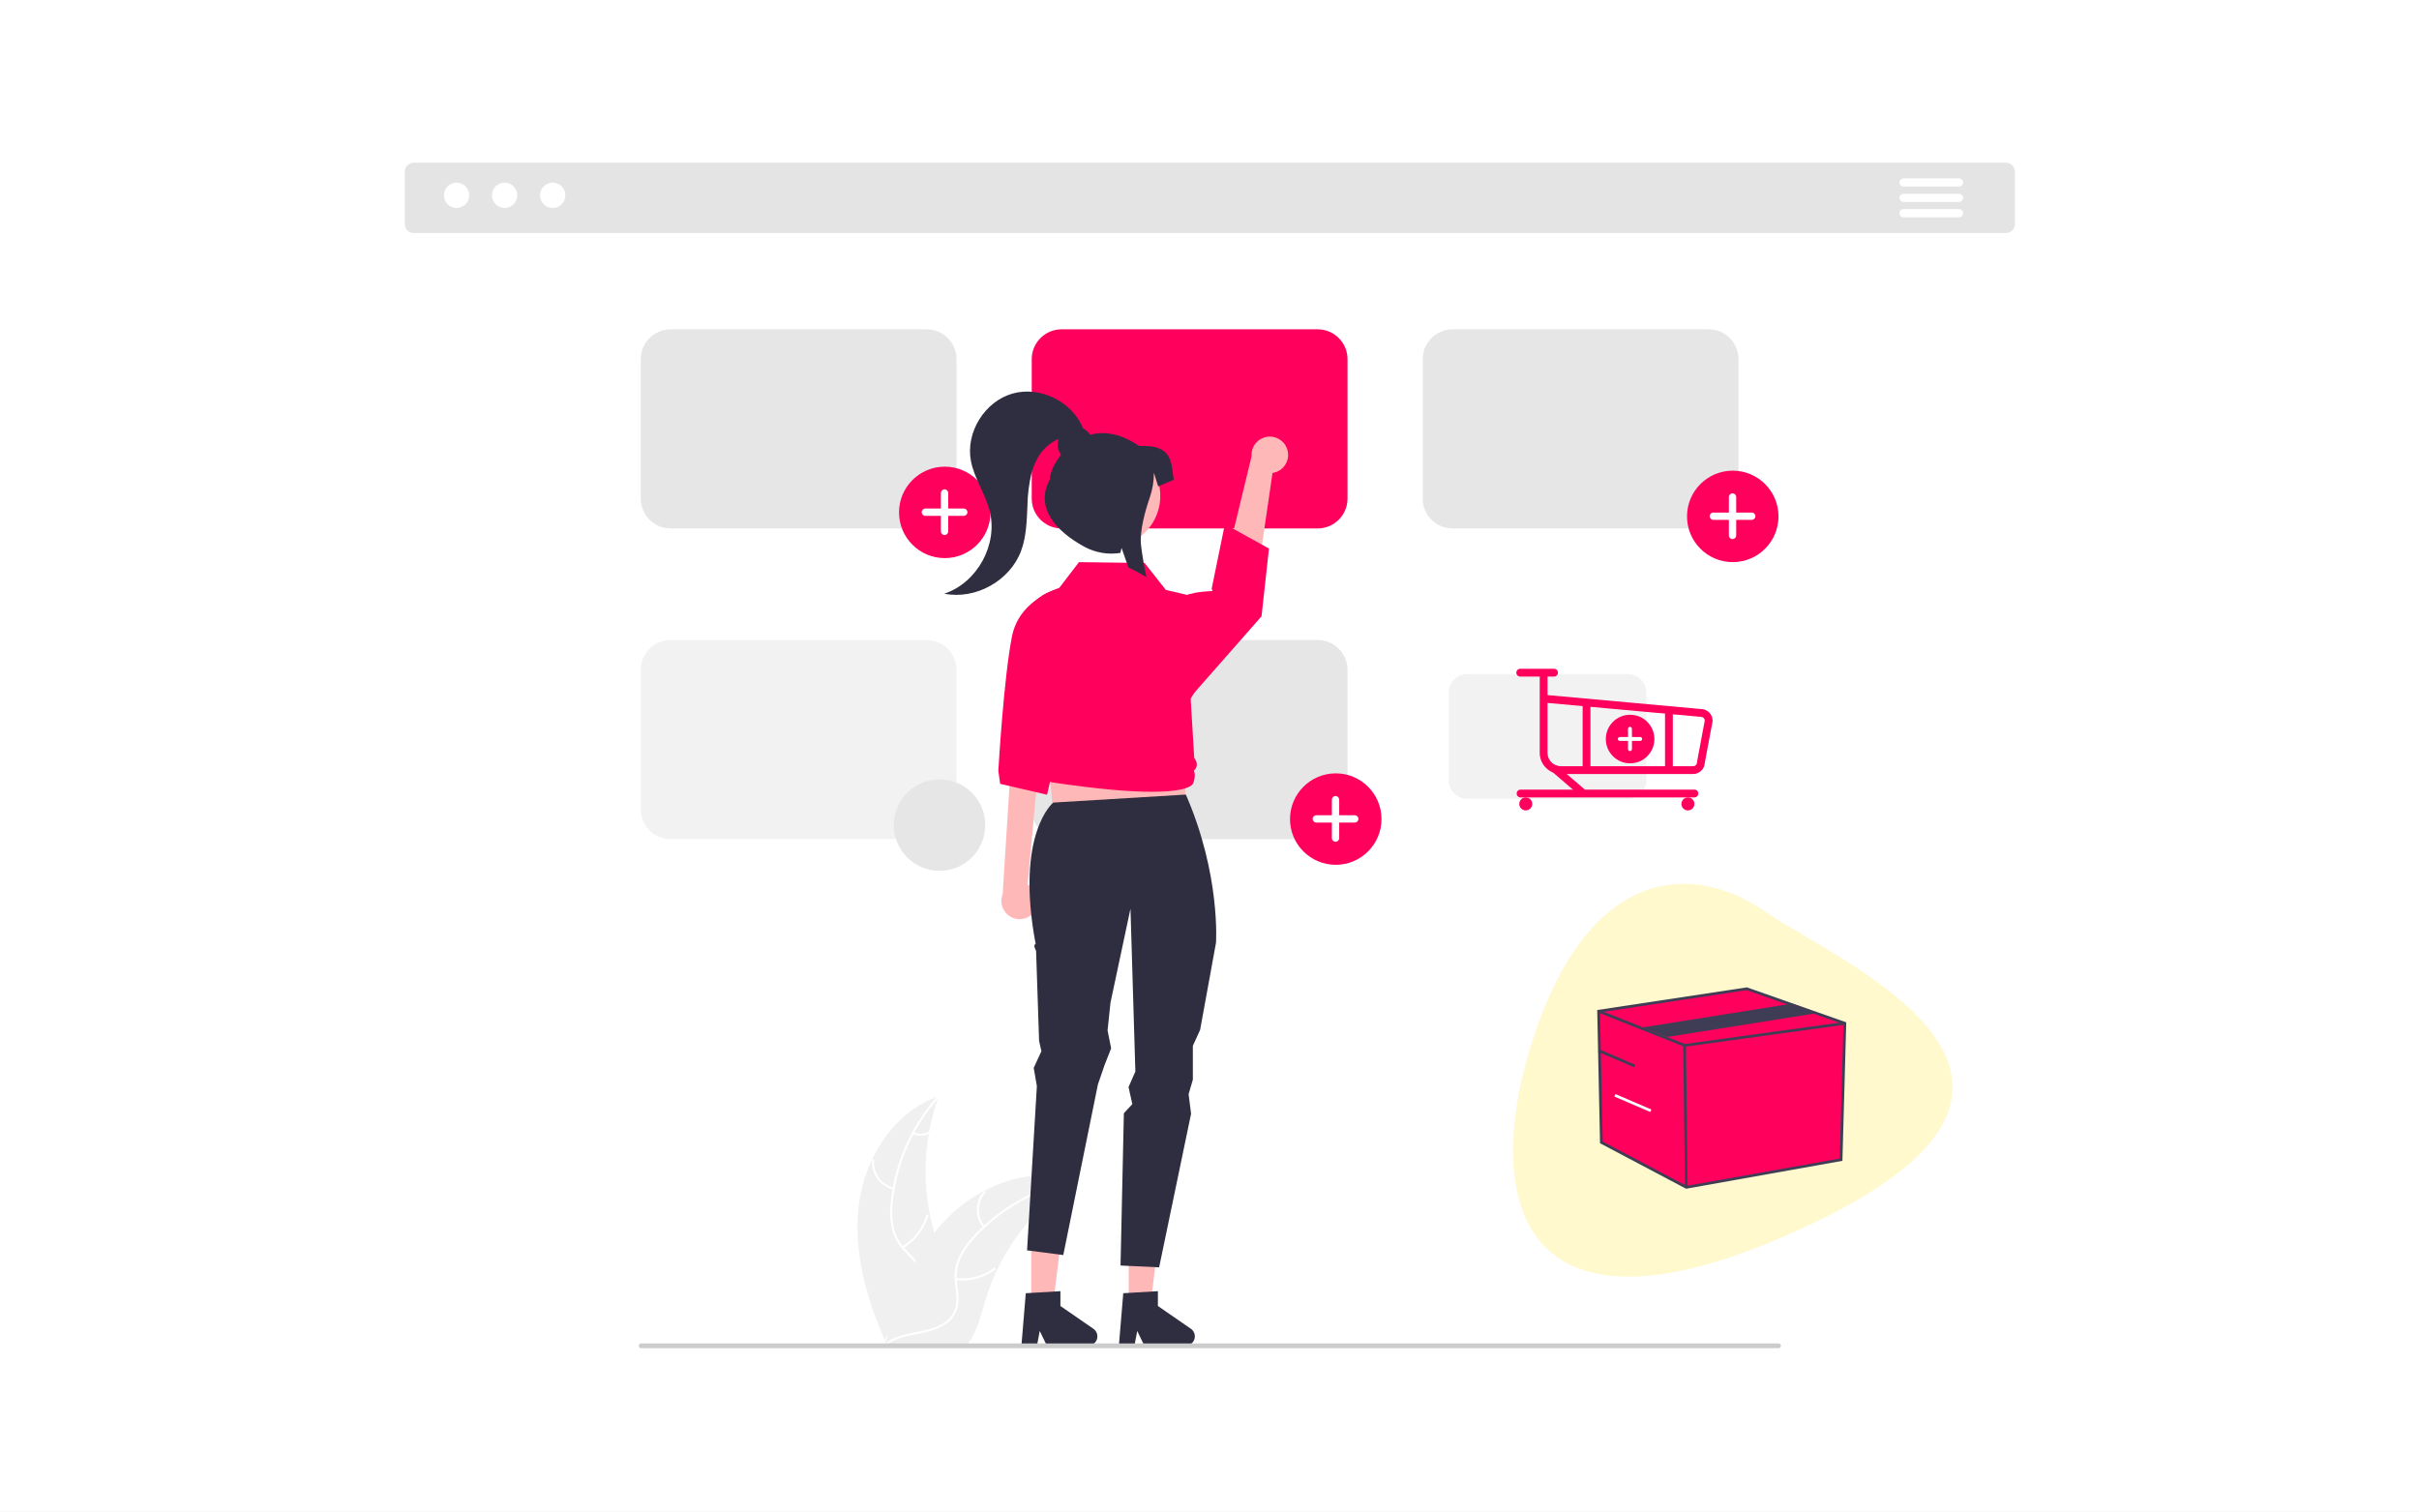
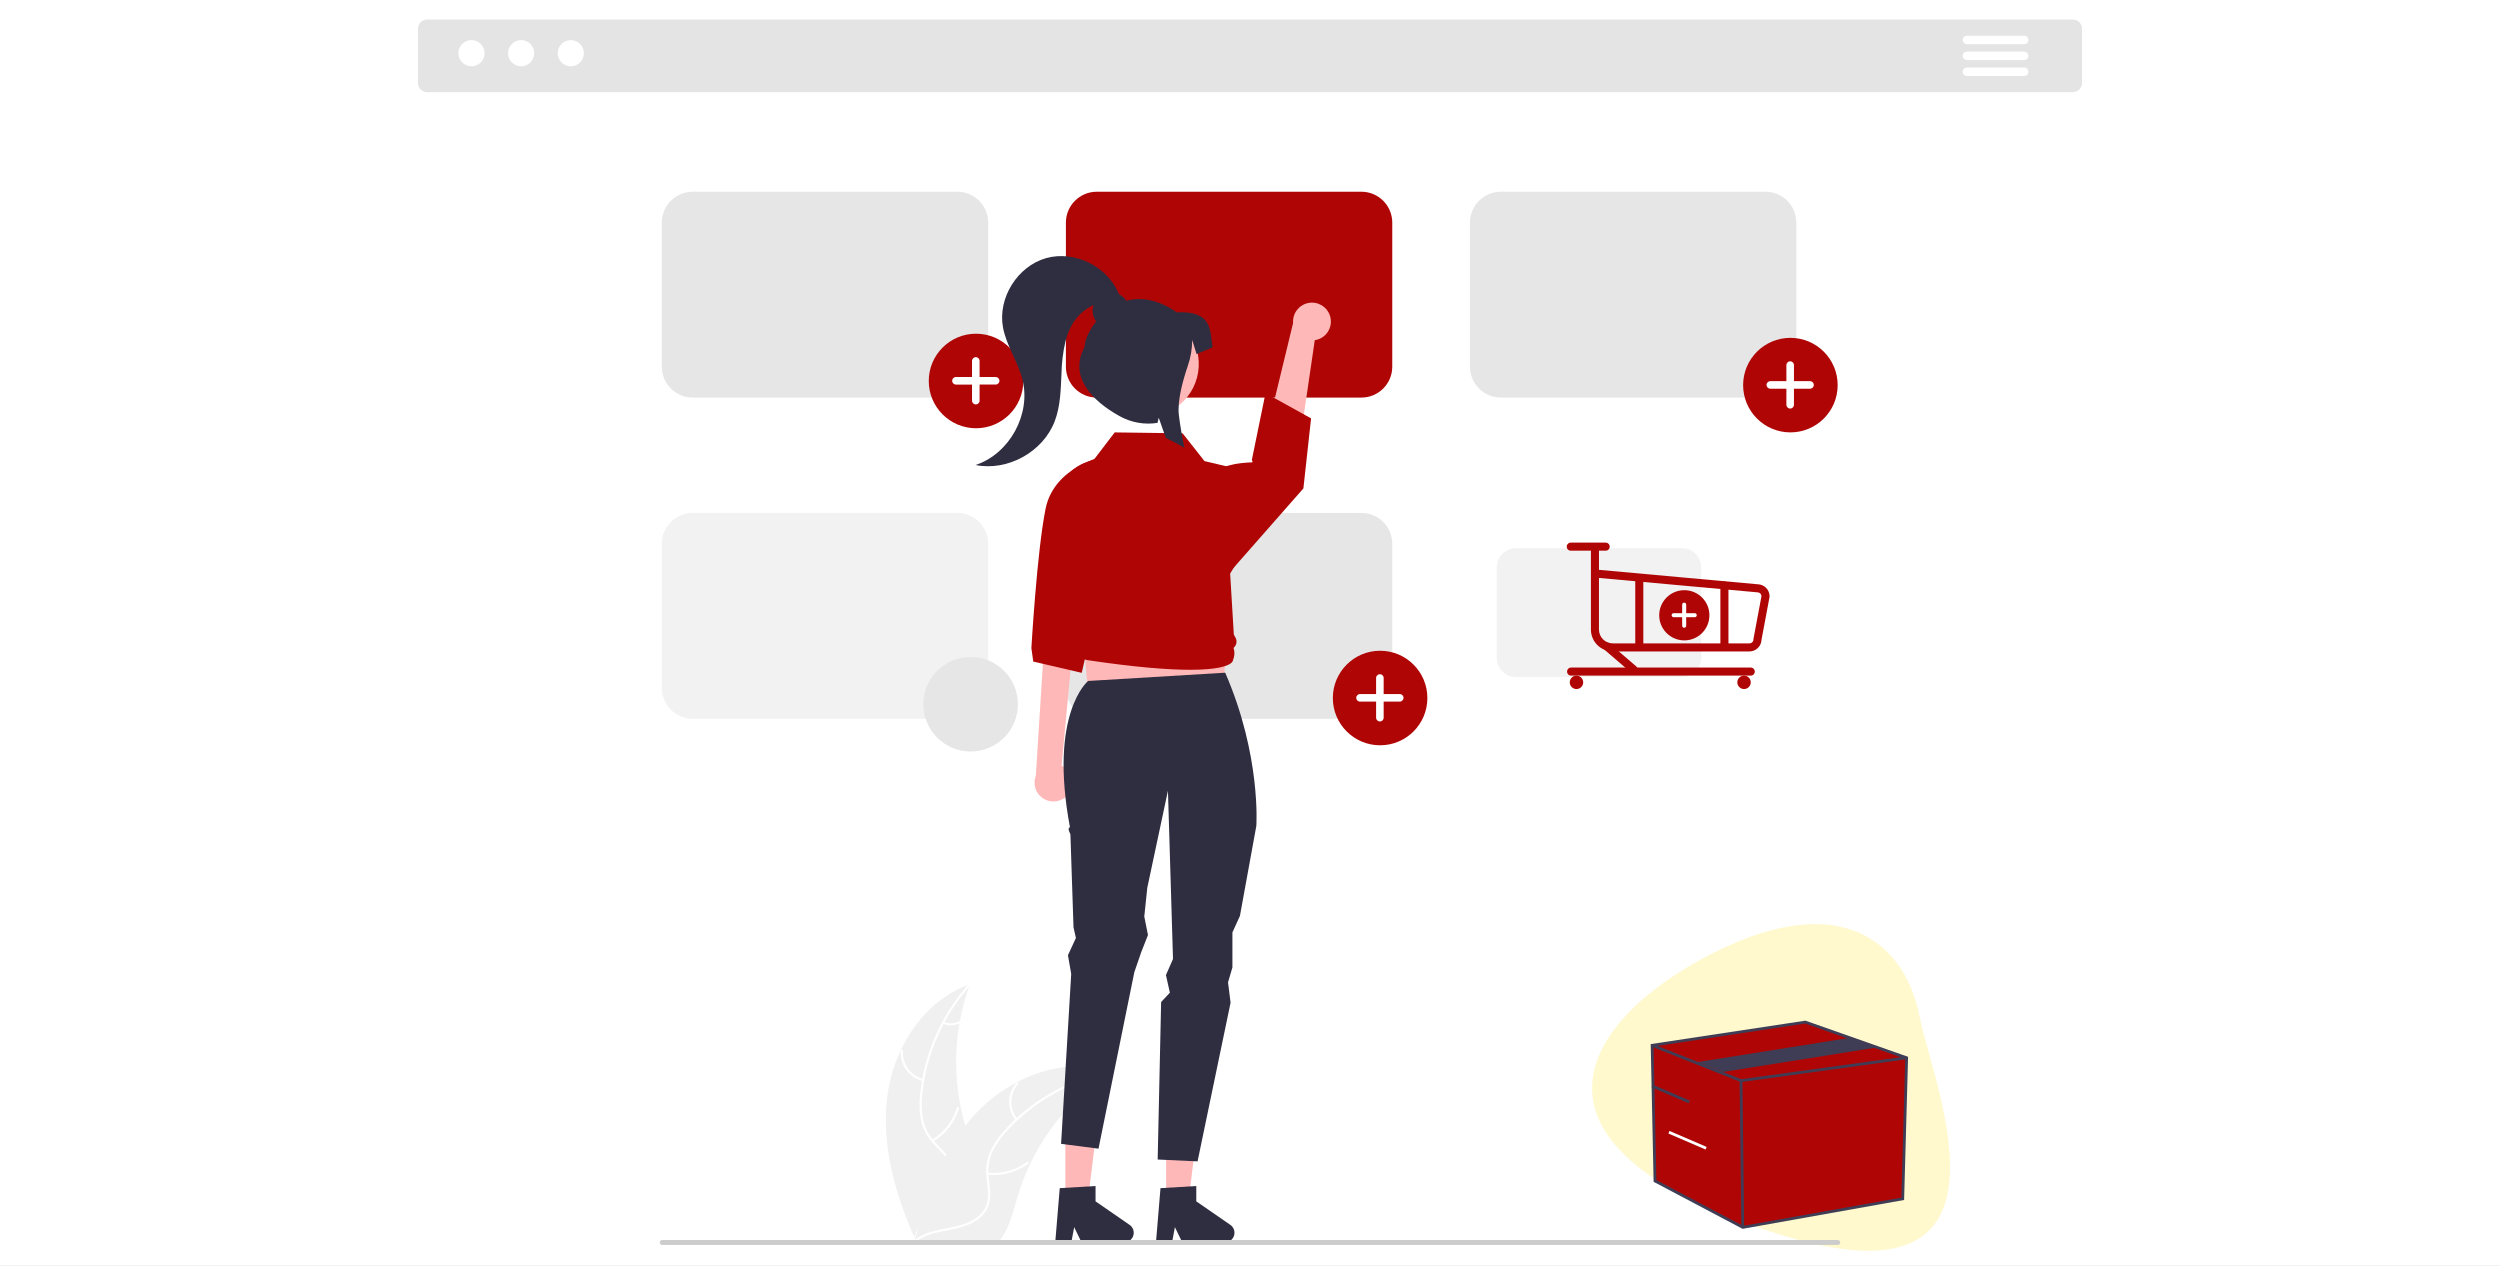
- <svg xmlns="http://www.w3.org/2000/svg" width="992" height="620" viewBox="0 0 992 620">
+ <svg xmlns="http://www.w3.org/2000/svg" width="992" height="502" viewBox="0 0 992 502">
  <defs>
-     <clipPath id="clip-Ecommrece">
-       <rect width="992" height="620" />
+     <clipPath id="clip-ecommrece">
+       <rect width="992" height="502" />
    </clipPath>
  </defs>
-   <g id="Ecommrece" clip-path="url(#clip-Ecommrece)">
-     <rect width="992" height="620" fill="#fff" />
-     <path id="Path_807" data-name="Path 807" d="M5071.266-478.788c-103.615-91.326-42.451-131.607,29.012-136.1s87.569,34.058,80.316,68.084S5174.881-387.462,5071.266-478.788Z" transform="translate(-796.584 5356.619) rotate(-67)" fill="#fedf03" opacity="0.2" />
+   <g id="ecommrece" clip-path="url(#clip-ecommrece)">
+     <rect width="992" height="502" fill="#fff" />
+     <path id="Path_807" data-name="Path 807" d="M5060.722-504.844c-83.831-73.888-34.346-106.478,23.473-110.117s70.849,27.555,64.981,55.084S5144.554-430.956,5060.722-504.844Z" transform="translate(-3759.436 2930.516) rotate(-23)" fill="#fedf03" opacity="0.2" />
    <circle id="Ellipse_513" data-name="Ellipse 513" cx="3.028" cy="3.028" r="3.028" transform="translate(401.742 70.325)" fill="#fff" />
    <circle id="Ellipse_514" data-name="Ellipse 514" cx="3.028" cy="3.028" r="3.028" transform="translate(413.235 70.325)" fill="#fff" />
    <circle id="Ellipse_515" data-name="Ellipse 515" cx="3.028" cy="3.028" r="3.028" transform="translate(424.729 70.325)" fill="#fff" />
    <g id="Group_25" data-name="Group 25" transform="translate(79.564 -20.386)">
-       <path id="Path_764" data-name="Path 764" d="M479.563,503.168l1.133,53.826,34.845,18.414L579,564.077l1.558-55.951-40.228-14.165Z" transform="translate(96.439 -68.004)" fill="#ff005d" />
+       <path id="Path_764" data-name="Path 764" d="M479.563,503.168l1.133,53.826,34.845,18.414L579,564.077l1.558-55.951-40.228-14.165Z" transform="translate(96.439 -68.004)" fill="#af0505" />
      <path id="Path_765" data-name="Path 765" d="M675.5,709.861,640.2,691.2l-1.15-54.642,61.387-9.3.131.046,40.61,14.3L739.6,698.416ZM641.3,690.526,675.686,708.7,738.51,697.48l1.534-55.092L700.33,628.4l-60.146,9.113Z" transform="translate(-63.615 -201.876)" fill="#3f3d56" />
      <path id="Path_766" data-name="Path 766" d="M514.624,523.641l-.136-.054-35.27-14.023.411-1.034L514.763,522.5l65.579-9.045.152,1.1Z" transform="translate(96.578 -73.883)" fill="#3f3d56" />
      <rect id="Rectangle_88" data-name="Rectangle 88" width="1.113" height="58.221" transform="translate(610.716 449.197) rotate(-0.697)" fill="#3f3d56" />
      <path id="Path_767" data-name="Path 767" d="M519.988,517.867l-10.2-3.912,61.2-9.753,10.2,3.912Z" transform="translate(84.241 -72.137)" fill="#3f3d56" />
      <rect id="Rectangle_89" data-name="Rectangle 89" width="1.113" height="16.054" transform="translate(575.781 451.804) rotate(-66.705)" fill="#3f3d56" />
      <rect id="Rectangle_90" data-name="Rectangle 90" width="1.113" height="16.054" transform="translate(582.458 470.166) rotate(-66.705)" fill="#fff" />
    </g>
-     <g id="undraw_add_to_cart_re_wrdo_2_" data-name="undraw_add_to_cart_re_wrdo (2)" transform="translate(166 66.746)">
+     <g id="undraw_add_to_cart_re_wrdo_2_" data-name="undraw_add_to_cart_re_wrdo (2)" transform="translate(165.849 7.746)">
      <path id="Path_768" data-name="Path 768" d="M855.12,183.142H202.131a3.662,3.662,0,0,1-3.658-3.658V157.97a3.662,3.662,0,0,1,3.658-3.658H855.12a3.662,3.662,0,0,1,3.658,3.658v21.515A3.662,3.662,0,0,1,855.12,183.142Z" transform="translate(-198.474 -154.312)" fill="#e4e4e4" />
      <circle id="a7a88a4d-66b2-4c09-a29b-e65e87e57a01" cx="5.193" cy="5.193" r="5.193" transform="translate(16.034 8.173)" fill="#fff" />
      <circle id="ecd091ab-fa27-42b2-b94f-bd1073aab054" cx="5.193" cy="5.193" r="5.193" transform="translate(35.744 8.173)" fill="#fff" />
      <circle id="a332723e-32dc-4e13-8ae5-d2643a7feb7f" cx="5.193" cy="5.193" r="5.193" transform="translate(55.455 8.173)" fill="#fff" />
      <path id="Path_769" data-name="Path 769" d="M968.321,165.494h-22.7a1.681,1.681,0,0,1,0-3.363h22.7a1.681,1.681,0,1,1,.006,3.363Z" transform="translate(-330.987 -155.702)" fill="#fff" />
      <path id="Path_770" data-name="Path 770" d="M968.321,173.162h-22.7a1.681,1.681,0,0,1,0-3.363h22.7a1.681,1.681,0,1,1,.006,3.363Z" transform="translate(-330.987 -157.065)" fill="#fff" />
      <path id="Path_771" data-name="Path 771" d="M968.321,180.829h-22.7a1.681,1.681,0,1,1,0-3.363h22.7a1.681,1.681,0,1,1,.006,3.363Z" transform="translate(-330.987 -158.428)" fill="#fff" />
      <path id="Path_772" data-name="Path 772" d="M424.8,664.624c2.4-19.321,14.377-38.358,32.8-44.646a89.705,89.705,0,0,0,0,61.589c2.831,7.659,6.778,15.883,4.115,23.6-1.657,4.8-5.711,8.478-10.242,10.775s-9.561,3.393-14.527,4.466l-.977.808C428.088,703.418,422.394,683.946,424.8,664.624Z" transform="translate(-238.606 -237.088)" fill="#f0f0f0" />
      <path id="Path_773" data-name="Path 773" d="M460.224,620.256a76.674,76.674,0,0,0-19.061,43.152,33.017,33.017,0,0,0,.376,10.338,18.938,18.938,0,0,0,4.71,8.784c2.123,2.332,4.565,4.473,6.083,7.28a11.6,11.6,0,0,1,.567,9.466c-1.341,3.846-3.984,6.982-6.676,9.958-2.988,3.3-6.144,6.689-7.415,11.07-.154.531-.969.261-.815-.269,2.21-7.622,9.609-11.951,13.137-18.816,1.646-3.2,2.338-6.922.794-10.3-1.35-2.957-3.866-5.166-6.036-7.509a20.208,20.208,0,0,1-4.925-8.417,30.524,30.524,0,0,1-.772-10.286,74.388,74.388,0,0,1,5.433-22.606,78.034,78.034,0,0,1,14.032-22.486c.367-.411.932.235.568.644Z" transform="translate(-241.047 -237)" fill="#fff" />
      <path id="Path_774" data-name="Path 774" d="M440.234,663.9a11.5,11.5,0,0,1-8.757-12.051.429.429,0,0,1,.857.043,10.652,10.652,0,0,0,8.168,11.193C441.039,663.211,440.767,664.025,440.234,663.9Z" transform="translate(-239.886 -242.684)" fill="#fff" />
      <path id="Path_775" data-name="Path 775" d="M446.492,692.072a22.172,22.172,0,0,0,9.9-12.77c.156-.53.97-.26.815.269a23.062,23.062,0,0,1-10.33,13.267C446.4,693.121,446.02,692.353,446.492,692.072Z" transform="translate(-242.523 -247.583)" fill="#fff" />
      <path id="Path_776" data-name="Path 776" d="M452.213,637.872a6.511,6.511,0,0,0,6.171-.313c.472-.288.855.48.386.766a7.3,7.3,0,0,1-6.826.362.443.443,0,0,1-.273-.542A.431.431,0,0,1,452.213,637.872Z" transform="translate(-243.478 -240.202)" fill="#fff" />
      <path id="Path_777" data-name="Path 777" d="M516.211,661.5c-.29.188-.579.377-.869.572a85.758,85.758,0,0,0-10.965,8.56c-.268.239-.536.485-.8.732a90.4,90.4,0,0,0-19.634,26.876,87.792,87.792,0,0,0-4.809,12.442c-1.775,5.888-3.23,12.413-6.743,17.229a15.065,15.065,0,0,1-1.173,1.448H439.479c-.072-.036-.145-.065-.217-.1l-1.267.058c.051-.224.109-.456.16-.681.029-.13.065-.261.094-.391.022-.087.043-.174.058-.254.007-.029.015-.058.022-.08.015-.08.036-.152.051-.224q.478-1.945.985-3.889c0-.007,0-.007.007-.015a129.087,129.087,0,0,1,10.863-28.52c.145-.268.29-.543.449-.811a83.769,83.769,0,0,1,7.525-11.414,74.039,74.039,0,0,1,4.932-5.642,61.585,61.585,0,0,1,15.411-11.544c11.385-6.011,24.566-8.314,36.733-4.642C515.6,661.31,515.9,661.4,516.211,661.5Z" transform="translate(-241.051 -244.105)" fill="#f0f0f0" />
      <path id="Path_778" data-name="Path 778" d="M516.173,662.252a76.674,76.674,0,0,0-41.2,22.979,33.018,33.018,0,0,0-5.925,8.481,18.937,18.937,0,0,0-1.528,9.849c.291,3.141.952,6.319.474,9.476a11.6,11.6,0,0,1-5.247,7.9c-3.387,2.264-7.385,3.176-11.325,3.932-4.375.839-8.933,1.642-12.585,4.375-.442.331-.93-.375-.489-.705,6.353-4.755,14.868-3.757,21.818-7.114,3.243-1.566,6.034-4.12,6.837-7.749.7-3.174.024-6.452-.3-9.629a20.208,20.208,0,0,1,1.135-9.686,30.527,30.527,0,0,1,5.577-8.677A74.393,74.393,0,0,1,491.365,670.9a78.033,78.033,0,0,1,24.742-9.506c.54-.107.6.749.066.856Z" transform="translate(-241.083 -244.449)" fill="#fff" />
      <path id="Path_779" data-name="Path 779" d="M486.392,682.26a11.5,11.5,0,0,1,.264-14.894c.366-.413,1.025.137.659.55a10.652,10.652,0,0,0-.217,13.855C487.449,682.2,486.741,682.683,486.392,682.26Z" transform="translate(-249.19 -245.486)" fill="#fff" />
      <path id="Path_780" data-name="Path 780" d="M473.323,709.831a22.173,22.173,0,0,0,15.594-4.235c.444-.33.932.376.489.705a23.063,23.063,0,0,1-16.236,4.373C472.62,710.615,472.776,709.77,473.323,709.831Z" transform="translate(-247.242 -252.293)" fill="#fff" />
      <path id="Path_781" data-name="Path 781" d="M512.171,668.751a6.512,6.512,0,0,0,5.116,3.465c.55.054.393.9-.153.844a7.3,7.3,0,0,1-5.668-3.821.444.444,0,0,1,.108-.6.431.431,0,0,1,.6.108Z" transform="translate(-254.098 -245.726)" fill="#fff" />
      <path id="Path_782" data-name="Path 782" d="M433.416,319.1H328.395a12.255,12.255,0,0,1-12.241-12.241v-57.2a12.254,12.254,0,0,1,12.241-12.241H433.416a12.254,12.254,0,0,1,12.241,12.241v57.2A12.255,12.255,0,0,1,433.416,319.1Z" transform="translate(-219.392 -169.085)" fill="#e6e6e6" />
-       <path id="Path_783" data-name="Path 783" d="M628.416,319.1H523.395a12.255,12.255,0,0,1-12.241-12.241v-57.2a12.254,12.254,0,0,1,12.241-12.241H628.416a12.254,12.254,0,0,1,12.241,12.241v57.2A12.255,12.255,0,0,1,628.416,319.1Z" transform="translate(-254.055 -169.085)" fill="#ff005d" />
+       <path id="Path_783" data-name="Path 783" d="M628.416,319.1H523.395a12.255,12.255,0,0,1-12.241-12.241v-57.2a12.254,12.254,0,0,1,12.241-12.241H628.416a12.254,12.254,0,0,1,12.241,12.241v57.2A12.255,12.255,0,0,1,628.416,319.1Z" transform="translate(-254.055 -169.085)" fill="#af0505" />
      <path id="Path_784" data-name="Path 784" d="M823.416,319.1H718.395a12.255,12.255,0,0,1-12.241-12.241v-57.2a12.254,12.254,0,0,1,12.241-12.241H823.416a12.254,12.254,0,0,1,12.241,12.241v57.2A12.255,12.255,0,0,1,823.416,319.1Z" transform="translate(-288.718 -169.085)" fill="#e6e6e6" />
      <path id="Path_785" data-name="Path 785" d="M433.416,474.1H328.395a12.255,12.255,0,0,1-12.241-12.241v-57.2a12.254,12.254,0,0,1,12.241-12.241H433.416a12.254,12.254,0,0,1,12.241,12.24v57.2A12.255,12.255,0,0,1,433.416,474.1Z" transform="translate(-219.392 -196.637)" fill="#f2f2f2" />
      <path id="Path_786" data-name="Path 786" d="M628.416,474.1H523.395a12.255,12.255,0,0,1-12.241-12.241v-57.2a12.254,12.254,0,0,1,12.241-12.241H628.416a12.254,12.254,0,0,1,12.241,12.24v57.2A12.255,12.255,0,0,1,628.416,474.1Z" transform="translate(-254.055 -196.637)" fill="#e6e6e6" />
      <g id="aa405d94-515b-444f-88dd-2c52df39214d" transform="translate(363.02 250.472)">
-         <circle id="ede3a9f0-5e02-4455-ac7e-751a5f8c3692" cx="18.757" cy="18.757" r="18.757" fill="#ff005d" />
+         <circle id="ede3a9f0-5e02-4455-ac7e-751a5f8c3692" cx="18.757" cy="18.757" r="18.757" fill="#af0505" />
        <path id="ba039ca8-d148-45ed-9781-bacb7304e881" d="M668.527,478.127H662.15v-6.377a1.5,1.5,0,0,0-1.5-1.5h0a1.5,1.5,0,0,0-1.5,1.5v6.377h-6.377a1.5,1.5,0,0,0-1.5,1.5h0a1.5,1.5,0,0,0,1.5,1.5h6.378v6.377a1.5,1.5,0,0,0,1.5,1.5h0a1.5,1.5,0,0,0,1.5-1.5v-6.378h6.377a1.5,1.5,0,0,0,1.5-1.5h0a1.5,1.5,0,0,0-1.5-1.5h0Z" transform="translate(-641.982 -460.945)" fill="#fff" />
      </g>
      <g id="bbf41f8a-587e-4352-8304-6d86282586e3" transform="translate(525.823 126.313)">
-         <circle id="e4c91425-bc08-43ed-9b2d-9a6452dd6ab0" cx="18.757" cy="18.757" r="18.757" fill="#ff005d" />
+         <circle id="e4c91425-bc08-43ed-9b2d-9a6452dd6ab0" cx="18.757" cy="18.757" r="18.757" fill="#af0505" />
        <path id="b08e8960-896e-4763-a2dc-6c3da3e5d175" d="M866.527,327.127H860.15v-6.377a1.5,1.5,0,0,0-1.5-1.5h0a1.5,1.5,0,0,0-1.5,1.5v6.377h-6.377a1.5,1.5,0,0,0-1.5,1.5h0a1.5,1.5,0,0,0,1.5,1.5h6.377v6.377a1.5,1.5,0,0,0,1.5,1.5h0a1.5,1.5,0,0,0,1.5-1.5v-6.378h6.377a1.5,1.5,0,0,0,1.5-1.5h0a1.5,1.5,0,0,0-1.5-1.5h0Z" transform="translate(-839.982 -309.945)" fill="#fff" />
      </g>
      <g id="b77ad267-181d-433f-b31f-af61e58bf4a6" transform="translate(202.682 124.669)">
-         <circle id="e8aef769-5476-47e9-8295-ae809767f9aa" cx="18.757" cy="18.757" r="18.757" fill="#ff005d" />
+         <circle id="e8aef769-5476-47e9-8295-ae809767f9aa" cx="18.757" cy="18.757" r="18.757" fill="#af0505" />
        <path id="efbebd4e-dbd2-4103-8d2c-f0ca8346a3bf" d="M473.527,325.127H467.15v-6.377a1.5,1.5,0,0,0-1.5-1.5h0a1.5,1.5,0,0,0-1.5,1.5h0v6.377h-6.377a1.5,1.5,0,0,0-1.5,1.5h0a1.5,1.5,0,0,0,1.5,1.5h6.377v6.377a1.5,1.5,0,0,0,1.5,1.5h0a1.5,1.5,0,0,0,1.5-1.5v-6.378h6.377a1.5,1.5,0,0,0,1.5-1.5h0a1.5,1.5,0,0,0-1.5-1.5h0Z" transform="translate(-446.982 -307.945)" fill="#fff" />
      </g>
      <path id="Path_787" data-name="Path 787" d="M632.324,296.11a7.458,7.458,0,0,1-6.02,9.723l-8.673,59.2L603.4,358.086l14.31-59.095a7.5,7.5,0,0,1,14.61-2.881Z" transform="translate(-270.453 -178.595)" fill="#ffb8b8" />
      <path id="Path_788" data-name="Path 788" d="M509.642,511.825a7.458,7.458,0,0,0-2.871-11.069l5.851-62.972-12.255,6.282-3.827,60.682a7.5,7.5,0,0,0,13.1,7.077Z" transform="translate(-251.364 -204.702)" fill="#ffb8b8" />
      <path id="Path_789" data-name="Path 789" d="M323.2,322.54l52.591-2.023L378.83,265.9H318.148Z" transform="translate(-56.553 -47.266)" fill="#ffb8b8" />
      <path id="Path_790" data-name="Path 790" d="M312.427,561.861h8.987l4.275-34.663H312.425Z" transform="translate(-55.536 -93.714)" fill="#ffb8b8" />
      <path id="Path_791" data-name="Path 791" d="M507.8,718.093l14.206-.848v6.087l13.507,9.328a3.8,3.8,0,0,1-2.16,6.931H516.442l-2.915-6.021-1.138,6.021h-6.377Z" transform="translate(-253.141 -254.378)" fill="#2f2e41" />
      <path id="Path_792" data-name="Path 792" d="M361.041,561.861h8.987L374.3,527.2H361.039Z" transform="translate(-64.178 -93.714)" fill="#ffb8b8" />
      <path id="Path_793" data-name="Path 793" d="M519.564,472.8s-15.736,12.7-7.205,58.074c-1.3.155.172,2.715.172,2.715l1.231,36.968.951,4.237-3.162,6.837,1.3,7.428-4.019,67.417,14.847,1.92,14.209-70.009,2.706-7.871,2.714-6.9-1.464-7.357,1.2-11.419,8.191-38.5,2.005,66.781-2.8,6.376,1.557,7-3.469,3.715-1.371,62.482,15.832.74,13.1-62.986-1.016-8.038,1.743-5.943V572.575l2.985-6.552,6.507-35.724s1.963-27.922-12.36-60.779Z" transform="translate(-253.643 -210.343)" fill="#2f2e41" />
-       <path id="Path_794" data-name="Path 794" d="M523.43,365.013s-19.875,3.931-23.3,20.881S494.5,441.2,494.5,441.2l.75,5.341L514.478,451l12.271-53.744Z" transform="translate(-251.095 -191.766)" fill="#ff005d" />
-       <path id="Path_795" data-name="Path 795" d="M584.847,365.33s2.015-2.823,13.3-3.259c.464-.018-.111-.939-.111-.939l5.426-26.52,18.082,10.011-3.052,27.8-29.712,33.795Z" transform="translate(-267.155 -186.362)" fill="#ff005d" />
-       <path id="Path_796" data-name="Path 796" d="M559.638,447.758c-8.512,0-21.326-.939-40.615-3.8a5.891,5.891,0,0,1-4.945-4.933,4.46,4.46,0,0,1-.749-5.065l.018-.035-.437-.515a4.77,4.77,0,0,1-.318-5.765l-5.974-42.736a18,18,0,0,1,12.521-19.751l2.205-.687,8.34-10.908.164,0,26.773.356,8.688,11.033,14.045,3.312.036.214,3.261,18.841c1.7,9.8-2.194,13.654-7.158,22.271l1.457,24.2.661,1.2a3.255,3.255,0,0,1-.779,4.085,6.341,6.341,0,0,1,.086,3.924l-.344,1.135c0,.033-.091.494-.833,1.057C574.4,446.209,570.566,447.758,559.638,447.758Z" transform="translate(-253.217 -189.73)" fill="#ff005d" />
+       <path id="Path_794" data-name="Path 794" d="M523.43,365.013s-19.875,3.931-23.3,20.881S494.5,441.2,494.5,441.2l.75,5.341L514.478,451l12.271-53.744Z" transform="translate(-251.095 -191.766)" fill="#af0505" />
+       <path id="Path_795" data-name="Path 795" d="M584.847,365.33s2.015-2.823,13.3-3.259c.464-.018-.111-.939-.111-.939l5.426-26.52,18.082,10.011-3.052,27.8-29.712,33.795Z" transform="translate(-267.155 -186.362)" fill="#af0505" />
+       <path id="Path_796" data-name="Path 796" d="M559.638,447.758c-8.512,0-21.326-.939-40.615-3.8a5.891,5.891,0,0,1-4.945-4.933,4.46,4.46,0,0,1-.749-5.065l.018-.035-.437-.515a4.77,4.77,0,0,1-.318-5.765l-5.974-42.736a18,18,0,0,1,12.521-19.751l2.205-.687,8.34-10.908.164,0,26.773.356,8.688,11.033,14.045,3.312.036.214,3.261,18.841c1.7,9.8-2.194,13.654-7.158,22.271l1.457,24.2.661,1.2a3.255,3.255,0,0,1-.779,4.085,6.341,6.341,0,0,1,.086,3.924l-.344,1.135c0,.033-.091.494-.833,1.057C574.4,446.209,570.566,447.758,559.638,447.758Z" transform="translate(-253.217 -189.73)" fill="#af0505" />
      <path id="Path_797" data-name="Path 797" d="M556.417,718.093l14.206-.848v6.087l13.506,9.328a3.8,3.8,0,0,1-2.16,6.931H565.056l-2.915-6.021L561,739.59h-6.377Z" transform="translate(-261.783 -254.378)" fill="#2f2e41" />
      <circle id="Ellipse_88" data-name="Ellipse 88" cx="20.989" cy="20.989" r="20.989" transform="translate(264.757 154.052) rotate(-80.783)" fill="#ffb8b8" />
      <path id="Path_798" data-name="Path 798" d="M547.412,290.794c-7.693-5.291-14.467-6.1-20.032-4.6a7.315,7.315,0,0,0-2.926-2.6c-4.34-10.936-17.548-17.5-28.883-14.311-11.408,3.213-19.28,15.85-17.133,27.506,1.33,7.225,5.877,13.481,7.706,20.6,3.54,13.774-5.1,29.552-18.607,33.991,12.792,2.569,26.873-5.245,31.462-17.459,2.229-5.932,2.363-12.41,2.647-18.741a62.134,62.134,0,0,1,1.6-12.977,27.726,27.726,0,0,1,2.065-5.526,18.909,18.909,0,0,1,9.05-8.78,7.218,7.218,0,0,0,1.054,6.5c-3,3.758-4.633,7.822-4.633,10.256-6.232,11.39,2.68,21.174,14.07,27.406a23.336,23.336,0,0,0,14.909,2.6l.477-2.034.646,1.832,2.155,6.143q3.729,1.8,7.394,3.955c-.928-4.359-1.679-8.71-2.2-12.964-.715-5.79,1.778-14.41,3.577-19.652a30.942,30.942,0,0,0,1.694-10.042v-.149l1.752,5.626,6.377-2.72C560.45,297.85,561.636,290.124,547.412,290.794Z" transform="translate(-246.302 -174.607)" fill="#2f2e41" />
      <path id="Path_799" data-name="Path 799" d="M782.594,745.265H316.141a.979.979,0,1,1,0-1.958H782.594a.979.979,0,1,1,0,1.958Z" transform="translate(-219.216 -259.011)" fill="#ccc" />
      <circle id="e4c91425-bc08-43ed-9b2d-9a6452dd6ab0-2" data-name="e4c91425-bc08-43ed-9b2d-9a6452dd6ab0" cx="18.757" cy="18.757" r="18.757" transform="translate(200.538 252.937)" fill="#e6e6e6" />
      <path id="Path_800" data-name="Path 800" d="M792.532,460.571h-65.79a7.677,7.677,0,0,1-7.668-7.668V417.07a7.677,7.677,0,0,1,7.668-7.668h65.79a7.677,7.677,0,0,1,7.668,7.668V452.9a7.677,7.677,0,0,1-7.668,7.668Z" transform="translate(-291.015 -199.657)" fill="#f2f2f2" />
      <g id="bc9af32e-f7cd-4c85-a4cc-5543d455b8de" transform="translate(492.526 226.437)">
-         <circle id="b56288f5-6382-4006-aaf1-aded98dde780" cx="9.961" cy="9.961" r="9.961" fill="#ff005d" />
+         <circle id="b56288f5-6382-4006-aaf1-aded98dde780" cx="9.961" cy="9.961" r="9.961" fill="#af0505" />
        <path id="b9aaef6b-2cfc-46ac-8dc0-30fdc28925de" d="M812.641,439.895h-3.387v-3.387a.8.8,0,0,0-.8-.8h0a.8.8,0,0,0-.8.8v3.387h-3.386a.8.8,0,0,0-.8.8h0a.8.8,0,0,0,.8.8h3.387v3.387a.8.8,0,0,0,.8.8h0a.8.8,0,0,0,.8-.8v-3.387h3.387a.8.8,0,0,0,.8-.8h0a.8.8,0,0,0-.8-.8Z" transform="translate(-798.544 -430.77)" fill="#fff" />
      </g>
-       <path id="Path_801" data-name="Path 801" d="M827.414,450.047H773.2a8.689,8.689,0,0,1-8.68-8.679V409a1.6,1.6,0,1,1,3.2,0v8.667l62.976,5.725a4.8,4.8,0,0,1,4.718,4.8,1.607,1.607,0,0,1-.027.295l-3.174,16.926a4.8,4.8,0,0,1-4.794,4.634Zm-59.7-29.164v20.485a5.488,5.488,0,0,0,5.481,5.481h54.217a1.6,1.6,0,0,0,1.6-1.6,1.6,1.6,0,0,1,.027-.295l3.166-16.885a1.6,1.6,0,0,0-1.594-1.476c-.048,0-.1,0-.145-.007Z" transform="translate(-299.093 -199.302)" fill="#ff005d" />
-       <circle id="Ellipse_89" data-name="Ellipse 89" cx="2.665" cy="2.665" r="2.665" transform="translate(457.032 260.34)" fill="#ff005d" />
-       <circle id="Ellipse_90" data-name="Ellipse 90" cx="2.665" cy="2.665" r="2.665" transform="translate(523.524 260.34)" fill="#ff005d" />
-       <path id="Path_802" data-name="Path 802" d="M825.9,470.243H754.612a1.6,1.6,0,1,1,0-3.2H825.9a1.6,1.6,0,0,1,0,3.2Z" transform="translate(-297.048 -209.903)" fill="#ff005d" />
-       <path id="Path_803" data-name="Path 803" d="M768.306,409.956H754.447a1.6,1.6,0,1,1,0-3.2h13.859a1.6,1.6,0,0,1,0,3.2Z" transform="translate(-297.018 -199.187)" fill="#ff005d" />
-       <path id="Path_804" data-name="Path 804" d="M782.551,467.3a1.592,1.592,0,0,1-1.041-.386L771,457.881a1.6,1.6,0,1,1,2.084-2.426l10.51,9.032a1.6,1.6,0,0,1-1.043,2.812Z" transform="translate(-300.146 -207.775)" fill="#ff005d" />
-       <path id="Path_805" data-name="Path 805" d="M787.516,451.83a1.6,1.6,0,0,1-1.6-1.6V424.562a1.6,1.6,0,1,1,3.2,0v25.669a1.6,1.6,0,0,1-1.6,1.6Z" transform="translate(-302.897 -202.067)" fill="#ff005d" />
-       <path id="Path_806" data-name="Path 806" d="M828.6,452.291a1.6,1.6,0,0,1-1.6-1.6V427.155a1.6,1.6,0,1,1,3.2,0v23.537a1.6,1.6,0,0,1-1.6,1.6Z" transform="translate(-310.199 -202.528)" fill="#ff005d" />
+       <path id="Path_801" data-name="Path 801" d="M827.414,450.047H773.2a8.689,8.689,0,0,1-8.68-8.679V409a1.6,1.6,0,1,1,3.2,0v8.667l62.976,5.725a4.8,4.8,0,0,1,4.718,4.8,1.607,1.607,0,0,1-.027.295l-3.174,16.926a4.8,4.8,0,0,1-4.794,4.634Zm-59.7-29.164v20.485a5.488,5.488,0,0,0,5.481,5.481h54.217a1.6,1.6,0,0,0,1.6-1.6,1.6,1.6,0,0,1,.027-.295l3.166-16.885a1.6,1.6,0,0,0-1.594-1.476c-.048,0-.1,0-.145-.007Z" transform="translate(-299.093 -199.302)" fill="#af0505" />
+       <circle id="Ellipse_89" data-name="Ellipse 89" cx="2.665" cy="2.665" r="2.665" transform="translate(457.032 260.34)" fill="#af0505" />
+       <circle id="Ellipse_90" data-name="Ellipse 90" cx="2.665" cy="2.665" r="2.665" transform="translate(523.524 260.34)" fill="#af0505" />
+       <path id="Path_802" data-name="Path 802" d="M825.9,470.243H754.612a1.6,1.6,0,1,1,0-3.2H825.9a1.6,1.6,0,0,1,0,3.2Z" transform="translate(-297.048 -209.903)" fill="#af0505" />
+       <path id="Path_803" data-name="Path 803" d="M768.306,409.956H754.447a1.6,1.6,0,1,1,0-3.2h13.859a1.6,1.6,0,0,1,0,3.2Z" transform="translate(-297.018 -199.187)" fill="#af0505" />
+       <path id="Path_804" data-name="Path 804" d="M782.551,467.3a1.592,1.592,0,0,1-1.041-.386L771,457.881a1.6,1.6,0,1,1,2.084-2.426l10.51,9.032a1.6,1.6,0,0,1-1.043,2.812Z" transform="translate(-300.146 -207.775)" fill="#af0505" />
+       <path id="Path_805" data-name="Path 805" d="M787.516,451.83a1.6,1.6,0,0,1-1.6-1.6V424.562a1.6,1.6,0,1,1,3.2,0v25.669a1.6,1.6,0,0,1-1.6,1.6Z" transform="translate(-302.897 -202.067)" fill="#af0505" />
+       <path id="Path_806" data-name="Path 806" d="M828.6,452.291a1.6,1.6,0,0,1-1.6-1.6V427.155a1.6,1.6,0,1,1,3.2,0v23.537a1.6,1.6,0,0,1-1.6,1.6Z" transform="translate(-310.199 -202.528)" fill="#af0505" />
    </g>
  </g>
</svg>
